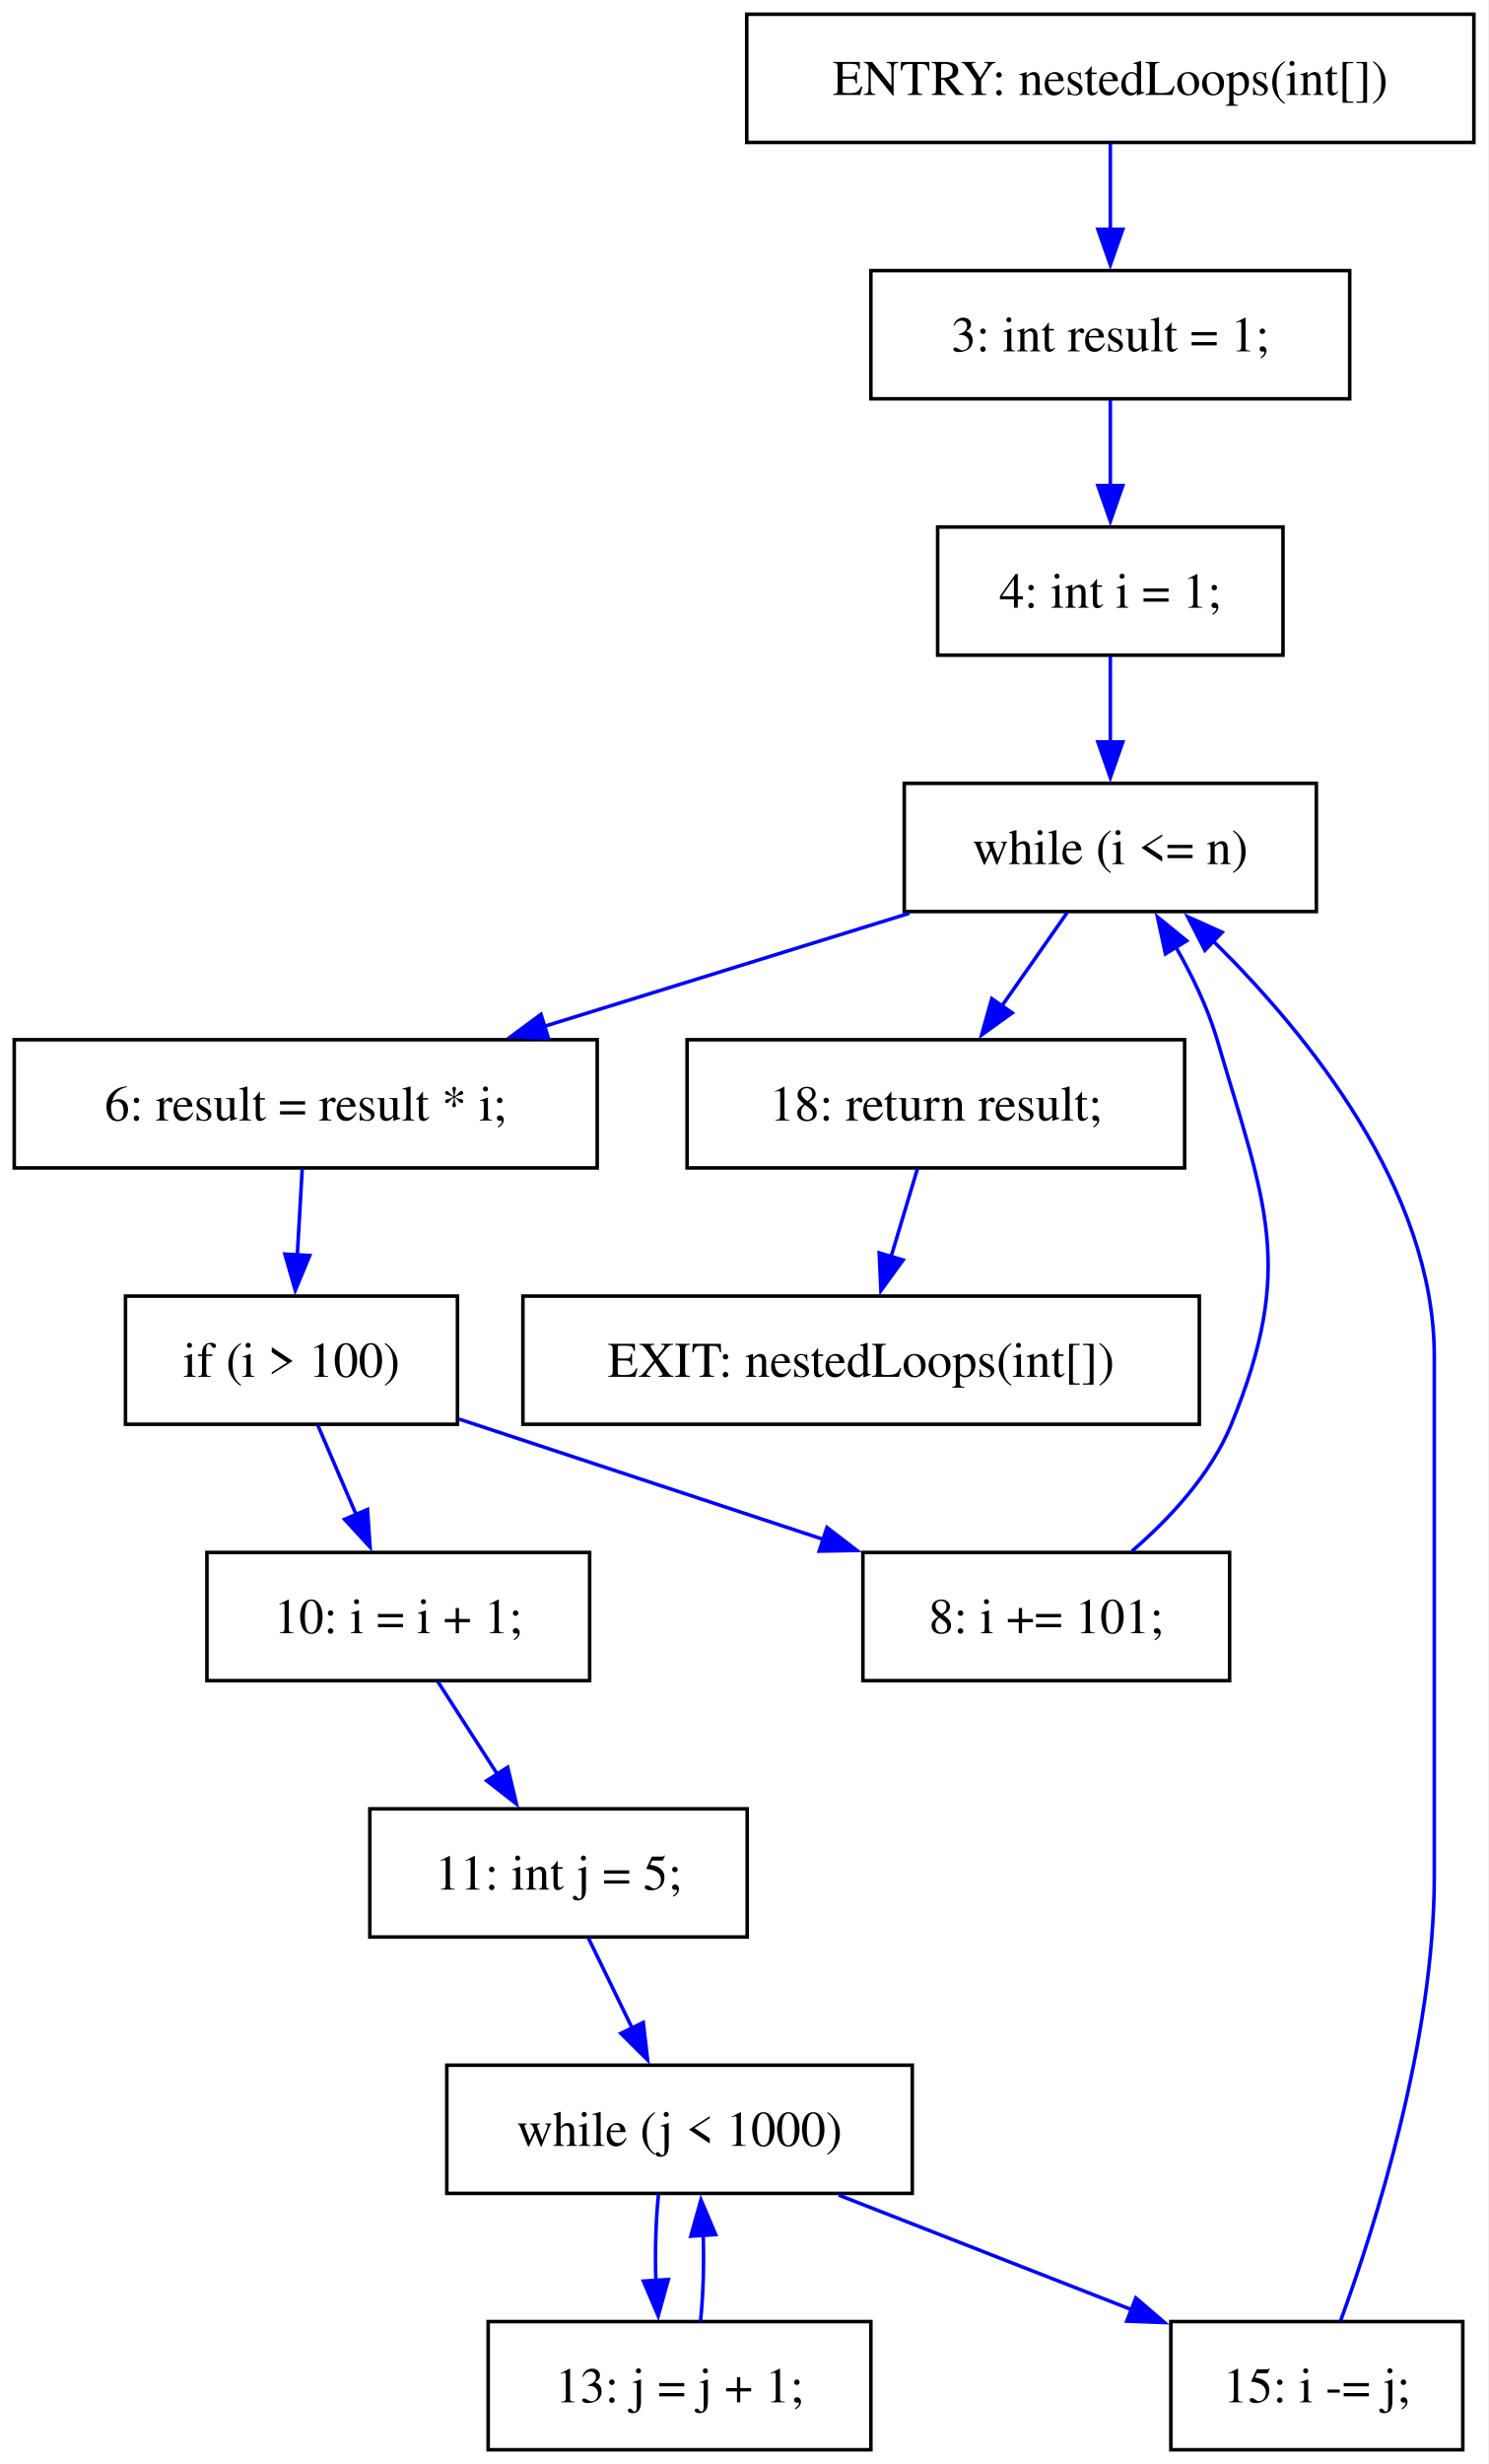
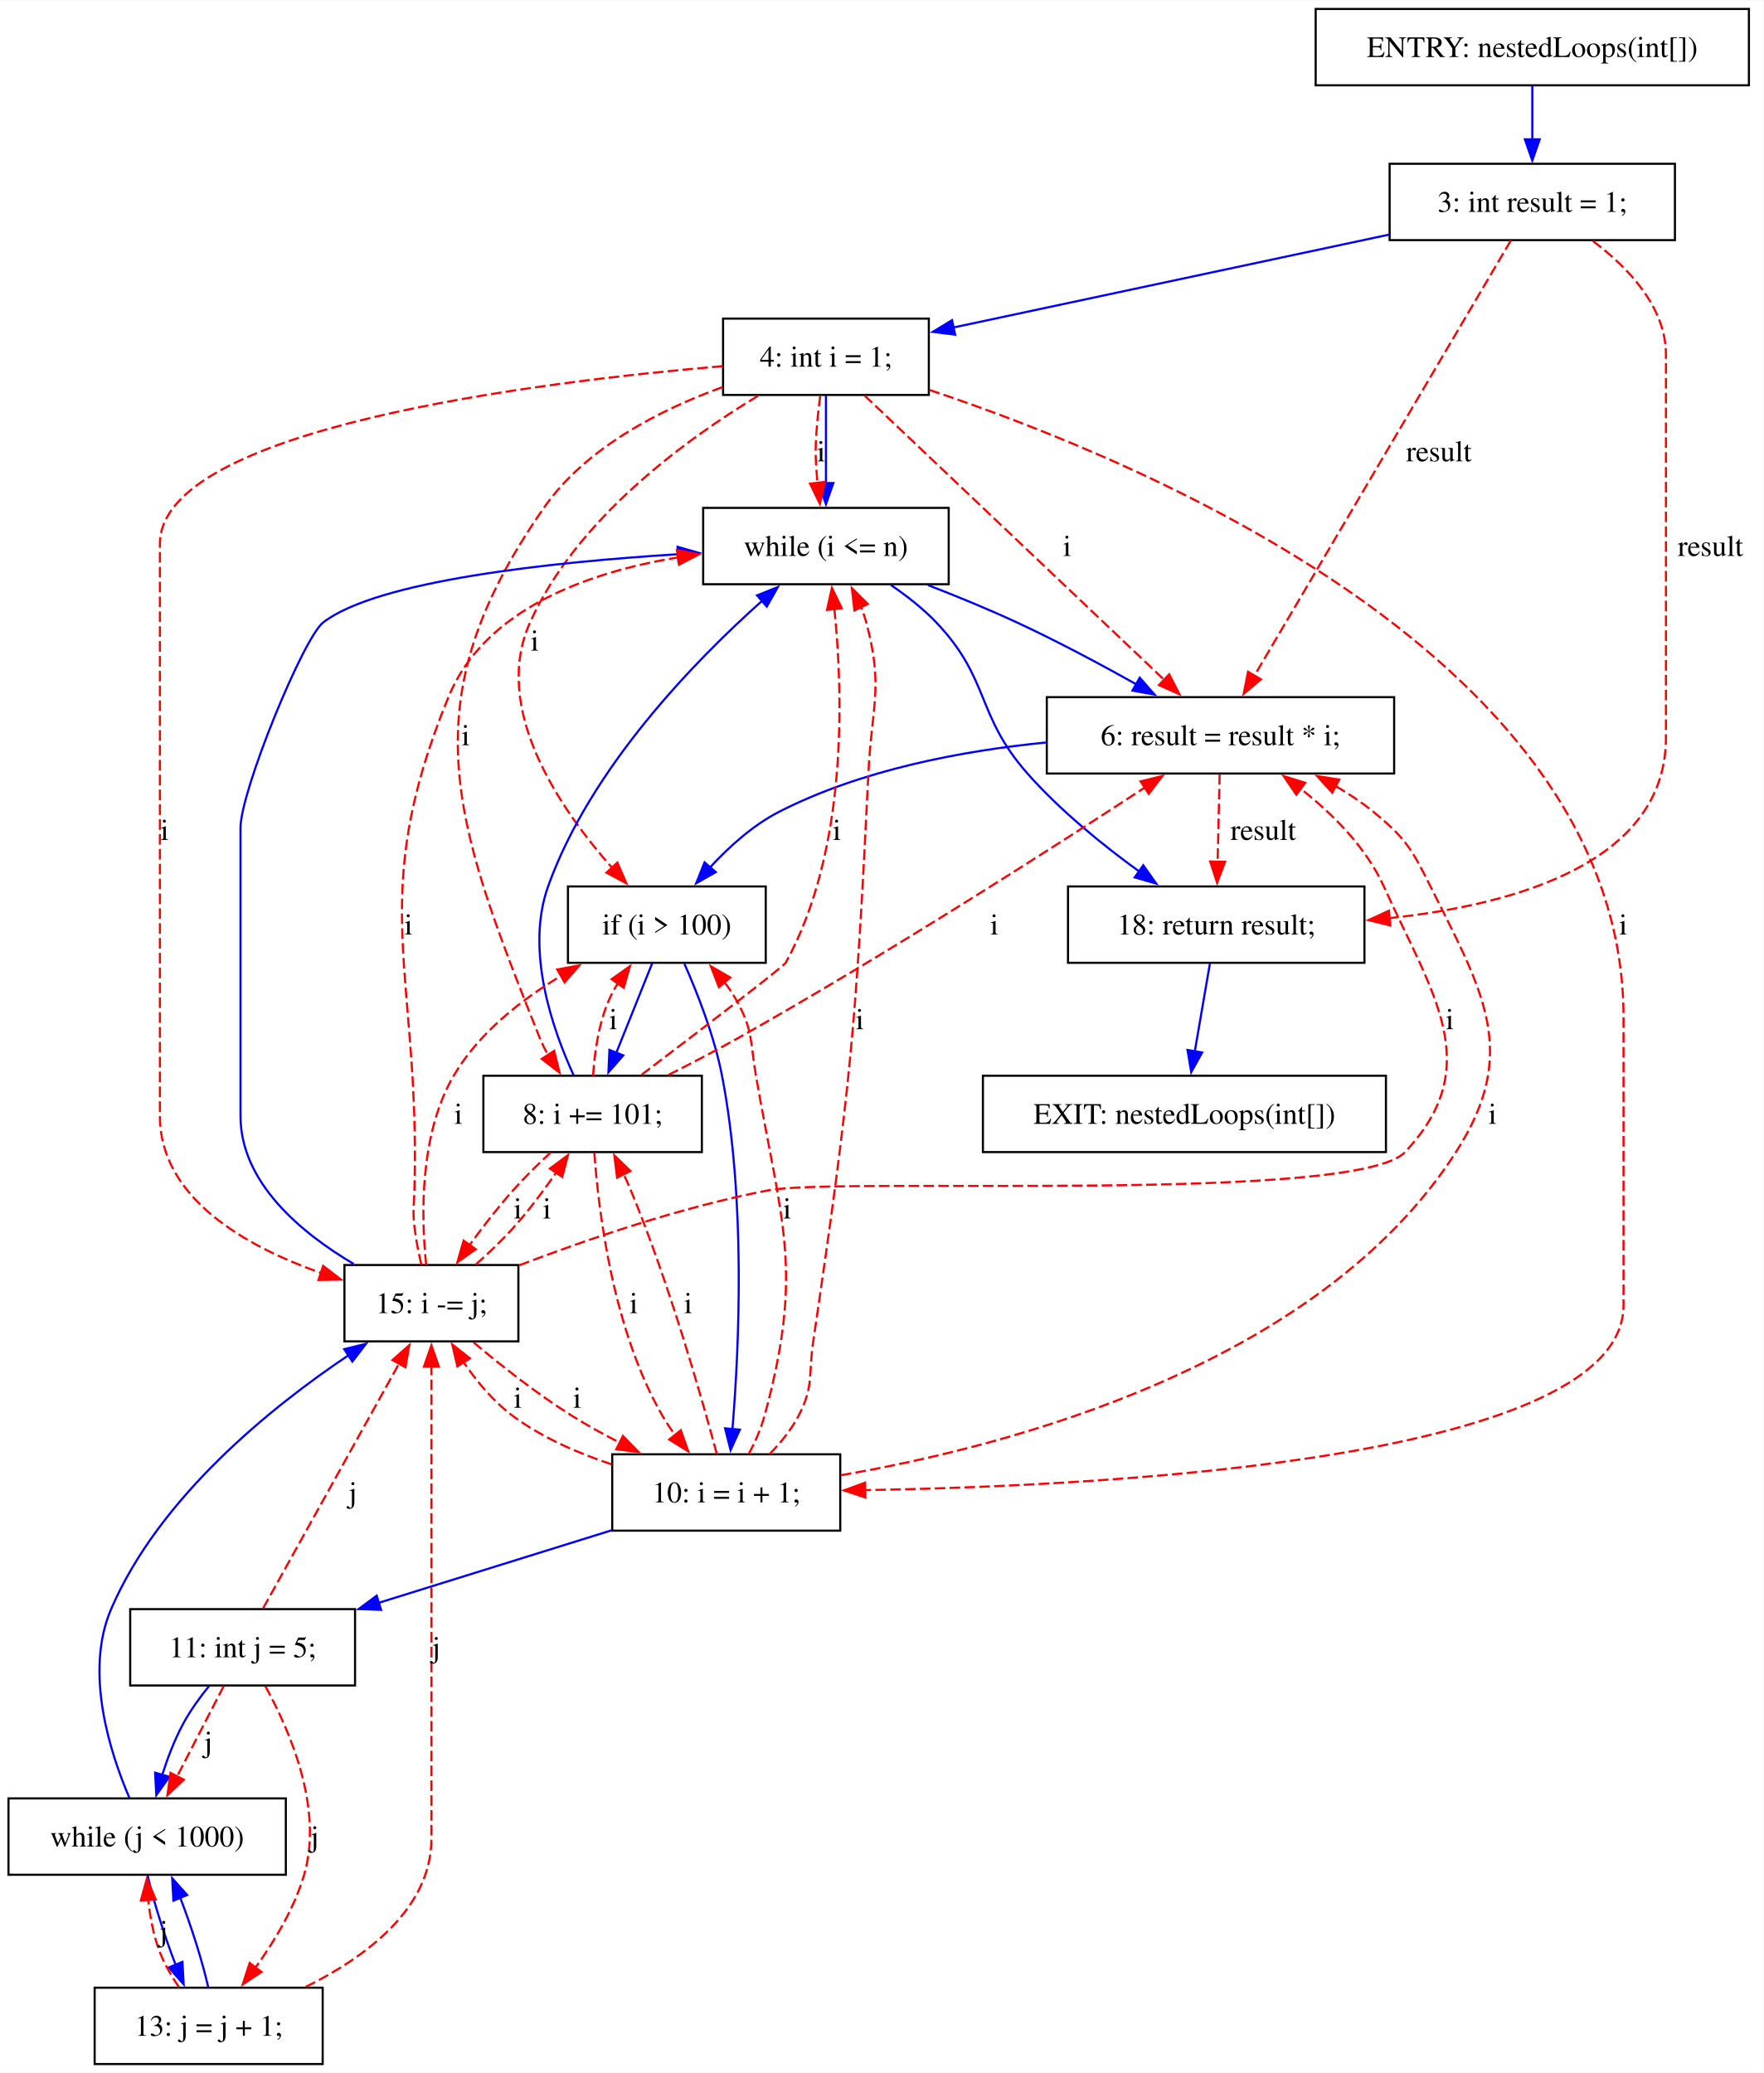
- <svg xmlns="http://www.w3.org/2000/svg" width="418pt" height="692pt" viewBox="0.00 0.00 418.00 692.00">
-   <g id="graph0" class="graph" transform="scale(1 1) rotate(0) translate(4 688)">
-     <polygon fill="white" stroke="none" points="-4,4 -4,-688 414,-688 414,4 -4,4" />
+ <svg xmlns="http://www.w3.org/2000/svg" width="831pt" height="977pt" viewBox="0.00 0.00 831.38 977.00">
+   <g id="graph0" class="graph" transform="scale(1 1) rotate(0) translate(4 973)">
+     <polygon fill="white" stroke="none" points="-4,4 -4,-973 827.38,-973 827.38,4 -4,4" />
    <g id="node1" class="node">
-       <polygon fill="none" stroke="black" points="410,-684 205.75,-684 205.75,-648 410,-648 410,-684" />
-       <text text-anchor="middle" x="307.88" y="-661.33" font-family="Times,serif" font-size="14.00">ENTRY: nestedLoops(int[])</text>
+       <polygon fill="none" stroke="black" points="820.5,-969 616.25,-969 616.25,-933 820.5,-933 820.5,-969" />
+       <text text-anchor="middle" x="718.38" y="-946.33" font-family="Times,serif" font-size="14.00">ENTRY: nestedLoops(int[])</text>
    </g>
    <g id="node3" class="node">
-       <polygon fill="none" stroke="black" points="375.12,-612 240.62,-612 240.62,-576 375.12,-576 375.12,-612" />
-       <text text-anchor="middle" x="307.88" y="-589.33" font-family="Times,serif" font-size="14.00">3: int result = 1;</text>
+       <polygon fill="none" stroke="black" points="785.62,-896 651.12,-896 651.12,-860 785.62,-860 785.62,-896" />
+       <text text-anchor="middle" x="718.38" y="-873.33" font-family="Times,serif" font-size="14.00">3: int result = 1;</text>
    </g>
    <g id="edge5" class="edge">
-       <path fill="none" stroke="blue" d="M307.88,-647.7C307.88,-640.41 307.88,-631.73 307.88,-623.54" />
-       <polygon fill="blue" stroke="blue" points="311.38,-623.62 307.88,-613.62 304.38,-623.62 311.38,-623.62" />
+       <path fill="none" stroke="blue" d="M718.38,-932.81C718.38,-925.23 718.38,-916.1 718.38,-907.54" />
+       <polygon fill="blue" stroke="blue" points="721.88,-907.54 718.38,-897.54 714.88,-907.54 721.88,-907.54" />
    </g>
    <g id="node2" class="node">
-       <polygon fill="none" stroke="black" points="332.88,-324 142.88,-324 142.88,-288 332.88,-288 332.88,-324" />
-       <text text-anchor="middle" x="237.88" y="-301.32" font-family="Times,serif" font-size="14.00">EXIT: nestedLoops(int[])</text>
+       <polygon fill="none" stroke="black" points="649.38,-466 459.38,-466 459.38,-430 649.38,-430 649.38,-466" />
+       <text text-anchor="middle" x="554.38" y="-443.32" font-family="Times,serif" font-size="14.00">EXIT: nestedLoops(int[])</text>
    </g>
    <g id="node4" class="node">
-       <polygon fill="none" stroke="black" points="356.38,-540 259.38,-540 259.38,-504 356.38,-504 356.38,-540" />
-       <text text-anchor="middle" x="307.88" y="-517.33" font-family="Times,serif" font-size="14.00">4: int i = 1;</text>
+       <polygon fill="none" stroke="black" points="433.88,-823 336.88,-823 336.88,-787 433.88,-787 433.88,-823" />
+       <text text-anchor="middle" x="385.38" y="-800.33" font-family="Times,serif" font-size="14.00">4: int i = 1;</text>
    </g>
    <g id="edge6" class="edge">
-       <path fill="none" stroke="blue" d="M307.88,-575.7C307.88,-568.41 307.88,-559.73 307.88,-551.54" />
-       <polygon fill="blue" stroke="blue" points="311.38,-551.62 307.88,-541.62 304.38,-551.62 311.38,-551.62" />
+       <path fill="none" stroke="blue" d="M650.99,-862.63C590.77,-849.79 503.35,-831.15 445.46,-818.81" />
+       <polygon fill="blue" stroke="blue" points="446.29,-815.41 435.78,-816.75 444.83,-822.26 446.29,-815.41" />
+     </g>
+     <g id="node6" class="node">
+       <polygon fill="none" stroke="black" points="653.25,-644.5 489.5,-644.5 489.5,-608.5 653.25,-608.5 653.25,-644.5" />
+       <text text-anchor="middle" x="571.38" y="-621.83" font-family="Times,serif" font-size="14.00">6: result = result * i;</text>
+     </g>
+     <g id="edge17" class="edge">
+       <path fill="none" stroke="red" stroke-dasharray="5,2" d="M708.27,-859.85C683.15,-817.21 617.69,-706.12 587.31,-654.54" />
+       <polygon fill="red" stroke="red" points="590.41,-652.91 582.32,-646.07 584.38,-656.47 590.41,-652.91" />
+       <text text-anchor="middle" x="674.34" y="-755.7" font-family="Times,serif" font-size="14.00">result</text>
+     </g>
+     <g id="node14" class="node">
+       <polygon fill="none" stroke="black" points="639.25,-555.25 499.5,-555.25 499.5,-519.25 639.25,-519.25 639.25,-555.25" />
+       <text text-anchor="middle" x="569.38" y="-532.58" font-family="Times,serif" font-size="14.00">18: return result;</text>
+     </g>
+     <g id="edge18" class="edge">
+       <path fill="none" stroke="red" stroke-dasharray="5,2" d="M746.93,-859.6C763.59,-847.05 781.38,-828.41 781.38,-806 781.38,-806 781.38,-806 781.38,-625.5 781.38,-566.7 710.78,-546.71 651.06,-540.32" />
+       <polygon fill="red" stroke="red" points="651.46,-536.84 641.18,-539.39 650.81,-543.81 651.46,-536.84" />
+       <text text-anchor="middle" x="802.38" y="-711.08" font-family="Times,serif" font-size="14.00">result</text>
    </g>
    <g id="node5" class="node">
-       <polygon fill="none" stroke="black" points="365.75,-468 250,-468 250,-432 365.75,-432 365.75,-468" />
-       <text text-anchor="middle" x="307.88" y="-445.32" font-family="Times,serif" font-size="14.00">while (i &lt;= n)</text>
+       <polygon fill="none" stroke="black" points="443.25,-733.75 327.5,-733.75 327.5,-697.75 443.25,-697.75 443.25,-733.75" />
+       <text text-anchor="middle" x="385.38" y="-711.08" font-family="Times,serif" font-size="14.00">while (i &lt;= n)</text>
    </g>
    <g id="edge7" class="edge">
-       <path fill="none" stroke="blue" d="M307.88,-503.7C307.88,-496.41 307.88,-487.73 307.88,-479.54" />
-       <polygon fill="blue" stroke="blue" points="311.38,-479.62 307.88,-469.62 304.38,-479.62 311.38,-479.62" />
-     </g>
-     <g id="node6" class="node">
-       <polygon fill="none" stroke="black" points="163.75,-396 0,-396 0,-360 163.75,-360 163.75,-396" />
-       <text text-anchor="middle" x="81.88" y="-373.32" font-family="Times,serif" font-size="14.00">6: result = result * i;</text>
+       <path fill="none" stroke="blue" d="M385.38,-786.76C385.38,-774.93 385.38,-758.95 385.38,-745.25" />
+       <polygon fill="blue" stroke="blue" points="388.88,-745.47 385.38,-735.47 381.88,-745.47 388.88,-745.47" />
+     </g>
+     <g id="edge20" class="edge">
+       <path fill="none" stroke="red" stroke-dasharray="5,2" d="M382.69,-786.6C381.95,-780.99 381.24,-774.75 380.88,-769 380.39,-761.35 380.39,-759.4 380.88,-751.75 381.01,-749.68 381.18,-747.55 381.39,-745.41" />
+       <polygon fill="red" stroke="red" points="384.84,-745.99 382.52,-735.66 377.89,-745.19 384.84,-745.99" />
+       <text text-anchor="middle" x="383.12" y="-755.7" font-family="Times,serif" font-size="14.00">i</text>
+     </g>
+     <g id="edge21" class="edge">
+       <path fill="none" stroke="red" stroke-dasharray="5,2" d="M403.55,-786.76C436.61,-755.38 506.7,-688.88 545.01,-652.52" />
+       <polygon fill="red" stroke="red" points="547.19,-655.28 552.03,-645.86 542.37,-650.2 547.19,-655.28" />
+       <text text-anchor="middle" x="499.11" y="-711.08" font-family="Times,serif" font-size="14.00">i</text>
+     </g>
+     <g id="node7" class="node">
+       <polygon fill="none" stroke="black" points="357,-555.25 263.75,-555.25 263.75,-519.25 357,-519.25 357,-555.25" />
+       <text text-anchor="middle" x="310.38" y="-532.58" font-family="Times,serif" font-size="14.00">if (i &gt; 100)</text>
+     </g>
+     <g id="edge22" class="edge">
+       <path fill="none" stroke="red" stroke-dasharray="5,2" d="M353.33,-786.57C319.39,-766.08 267.77,-728.58 245.88,-679.75 227.65,-639.12 259.69,-592.11 284.78,-563.8" />
+       <polygon fill="red" stroke="red" points="287.06,-566.49 291.26,-556.76 281.91,-561.75 287.06,-566.49" />
+       <text text-anchor="middle" x="248.12" y="-666.45" font-family="Times,serif" font-size="14.00">i</text>
+     </g>
+     <g id="node8" class="node">
+       <polygon fill="none" stroke="black" points="326.88,-466 223.88,-466 223.88,-430 326.88,-430 326.88,-466" />
+       <text text-anchor="middle" x="275.38" y="-443.32" font-family="Times,serif" font-size="14.00">8: i += 101;</text>
+     </g>
+     <g id="edge23" class="edge">
+       <path fill="none" stroke="red" stroke-dasharray="5,2" d="M336.53,-790.66C307.37,-780.08 272.24,-762.24 252.38,-733.75 188.87,-642.71 209.21,-587.09 250.38,-484 251.5,-481.17 252.91,-478.36 254.47,-475.62" />
+       <polygon fill="red" stroke="red" points="257.26,-477.75 259.79,-467.46 251.4,-473.93 257.26,-477.75" />
+       <text text-anchor="middle" x="215.54" y="-621.83" font-family="Times,serif" font-size="14.00">i</text>
+     </g>
+     <g id="node9" class="node">
+       <polygon fill="none" stroke="black" points="392.12,-287.5 284.62,-287.5 284.62,-251.5 392.12,-251.5 392.12,-287.5" />
+       <text text-anchor="middle" x="338.38" y="-264.82" font-family="Times,serif" font-size="14.00">10: i = i + 1;</text>
+     </g>
+     <g id="edge24" class="edge">
+       <path fill="none" stroke="red" stroke-dasharray="5,2" d="M434.14,-789.36C535.88,-755.47 761.38,-661.43 761.38,-493.62 761.38,-493.62 761.38,-493.62 761.38,-357.75 761.38,-285.64 522.58,-272.63 403.83,-270.62" />
+       <polygon fill="red" stroke="red" points="403.94,-267.13 393.89,-270.48 403.84,-274.13 403.94,-267.13" />
+       <text text-anchor="middle" x="761.24" y="-532.58" font-family="Times,serif" font-size="14.00">i</text>
+     </g>
+     <g id="node13" class="node">
+       <polygon fill="none" stroke="black" points="240.38,-376.75 158.38,-376.75 158.38,-340.75 240.38,-340.75 240.38,-376.75" />
+       <text text-anchor="middle" x="199.38" y="-354.07" font-family="Times,serif" font-size="14.00">15: i -= j;</text>
+     </g>
+     <g id="edge25" class="edge">
+       <path fill="none" stroke="red" stroke-dasharray="5,2" d="M336.66,-800.58C248.46,-793.04 71.38,-771.14 71.38,-716.75 71.38,-716.75 71.38,-716.75 71.38,-447 71.38,-408.25 111.93,-385.48 147.38,-372.98" />
+       <polygon fill="red" stroke="red" points="148.33,-376.35 156.73,-369.89 146.14,-369.7 148.33,-376.35" />
+       <text text-anchor="middle" x="73.62" y="-577.2" font-family="Times,serif" font-size="14.00">i</text>
    </g>
    <g id="edge4" class="edge">
-       <path fill="none" stroke="blue" d="M251.43,-431.52C220.3,-421.88 181.46,-409.84 148.81,-399.73" />
-       <polygon fill="blue" stroke="blue" points="150.03,-396.44 139.44,-396.83 147.96,-403.13 150.03,-396.44" />
-     </g>
-     <g id="node14" class="node">
-       <polygon fill="none" stroke="black" points="328.75,-396 189,-396 189,-360 328.75,-360 328.75,-396" />
-       <text text-anchor="middle" x="258.88" y="-373.32" font-family="Times,serif" font-size="14.00">18: return result;</text>
+       <path fill="none" stroke="blue" d="M433.49,-697.34C447.18,-692.04 461.99,-685.96 475.38,-679.75 494.37,-670.93 514.82,-660.01 531.95,-650.43" />
+       <polygon fill="blue" stroke="blue" points="533.31,-653.69 540.3,-645.72 529.87,-647.59 533.31,-653.69" />
    </g>
    <g id="edge8" class="edge">
-       <path fill="none" stroke="blue" d="M295.76,-431.7C290.18,-423.73 283.44,-414.1 277.26,-405.26" />
-       <polygon fill="blue" stroke="blue" points="280.32,-403.53 271.72,-397.34 274.58,-407.54 280.32,-403.53" />
-     </g>
-     <g id="node7" class="node">
-       <polygon fill="none" stroke="black" points="124.5,-324 31.25,-324 31.25,-288 124.5,-288 124.5,-324" />
-       <text text-anchor="middle" x="77.88" y="-301.32" font-family="Times,serif" font-size="14.00">if (i &gt; 100)</text>
+       <path fill="none" stroke="blue" d="M415.99,-697.37C423.49,-692.27 431.15,-686.29 437.38,-679.75 462.87,-652.96 455.91,-636.24 480.38,-608.5 495.76,-591.06 515.89,-574.76 533.12,-562.26" />
+       <polygon fill="blue" stroke="blue" points="534.97,-565.23 541.11,-556.59 530.93,-559.52 534.97,-565.23" />
    </g>
    <g id="edge9" class="edge">
-       <path fill="none" stroke="blue" d="M80.89,-359.7C80.47,-352.41 79.97,-343.73 79.51,-335.54" />
-       <polygon fill="blue" stroke="blue" points="83,-335.4 78.94,-325.62 76.02,-335.8 83,-335.4" />
-     </g>
-     <g id="node8" class="node">
-       <polygon fill="none" stroke="black" points="341.38,-252 238.38,-252 238.38,-216 341.38,-216 341.38,-252" />
-       <text text-anchor="middle" x="289.88" y="-229.32" font-family="Times,serif" font-size="14.00">8: i += 101;</text>
+       <path fill="none" stroke="blue" d="M489.01,-623.12C449.25,-619.18 401.93,-610.21 363.38,-590.5 351.04,-584.2 339.75,-574.01 330.78,-564.3" />
+       <polygon fill="blue" stroke="blue" points="333.44,-562.02 324.23,-556.78 328.16,-566.62 333.44,-562.02" />
+     </g>
+     <g id="edge19" class="edge">
+       <path fill="none" stroke="red" stroke-dasharray="5,2" d="M570.98,-608.26C570.71,-596.43 570.34,-580.45 570.03,-566.75" />
+       <polygon fill="red" stroke="red" points="573.53,-566.88 569.8,-556.97 566.53,-567.04 573.53,-566.88" />
+       <text text-anchor="middle" x="591.55" y="-577.2" font-family="Times,serif" font-size="14.00">result</text>
    </g>
    <g id="edge1" class="edge">
-       <path fill="none" stroke="blue" d="M124.92,-289.46C155.06,-279.51 194.53,-266.48 227.3,-255.66" />
-       <polygon fill="blue" stroke="blue" points="228.29,-259.02 236.69,-252.56 226.1,-252.37 228.29,-259.02" />
-     </g>
-     <g id="node9" class="node">
-       <polygon fill="none" stroke="black" points="161.62,-252 54.12,-252 54.12,-216 161.62,-216 161.62,-252" />
-       <text text-anchor="middle" x="107.88" y="-229.32" font-family="Times,serif" font-size="14.00">10: i = i + 1;</text>
+       <path fill="none" stroke="blue" d="M303.46,-519.01C298.62,-506.94 292.05,-490.56 286.48,-476.67" />
+       <polygon fill="blue" stroke="blue" points="289.81,-475.58 282.84,-467.61 283.31,-478.19 289.81,-475.58" />
    </g>
    <g id="edge3" class="edge">
-       <path fill="none" stroke="blue" d="M85.29,-287.7C88.52,-280.15 92.4,-271.12 96.01,-262.68" />
-       <polygon fill="blue" stroke="blue" points="99.23,-264.07 99.95,-253.5 92.79,-261.31 99.23,-264.07" />
+       <path fill="none" stroke="blue" d="M318.65,-518.81C324.82,-504.87 332.77,-484.64 336.38,-466 347.67,-407.66 344.45,-337.7 341.29,-299.28" />
+       <polygon fill="blue" stroke="blue" points="344.79,-299.13 340.42,-289.48 337.82,-299.75 344.79,-299.13" />
    </g>
    <g id="edge10" class="edge">
-       <path fill="none" stroke="blue" d="M313.9,-252.32C324.62,-261.56 336.12,-273.92 341.88,-288 360.04,-332.46 351.39,-349.91 337.88,-396 335.24,-404.99 330.83,-414.1 326.2,-422.18" />
-       <polygon fill="blue" stroke="blue" points="323.36,-420.12 321.12,-430.48 329.33,-423.78 323.36,-420.12" />
+       <path fill="none" stroke="blue" d="M266.38,-466.35C256.55,-487.74 243.54,-524.98 254.38,-555.25 274.36,-611.07 323.23,-661.35 355.3,-689.95" />
+       <polygon fill="blue" stroke="blue" points="352.89,-692.49 362.72,-696.43 357.49,-687.22 352.89,-692.49" />
+     </g>
+     <g id="edge26" class="edge">
+       <path fill="none" stroke="red" stroke-dasharray="5,2" d="M298.47,-466.47C325.09,-486.67 365.34,-517.38 366.38,-519.25 395.76,-572.39 393.46,-646.2 389.33,-686.21" />
+       <polygon fill="red" stroke="red" points="385.88,-685.64 388.2,-695.98 392.83,-686.45 385.88,-685.64" />
+       <text text-anchor="middle" x="390.54" y="-577.2" font-family="Times,serif" font-size="14.00">i</text>
+     </g>
+     <g id="edge27" class="edge">
+       <path fill="none" stroke="red" stroke-dasharray="5,2" d="M311.15,-466.39C321.93,-471.84 333.73,-478 344.38,-484 413.57,-523.02 491.65,-573.07 535.84,-601.99" />
+       <polygon fill="red" stroke="red" points="533.72,-604.79 544,-607.35 537.56,-598.93 533.72,-604.79" />
+       <text text-anchor="middle" x="464.78" y="-532.58" font-family="Times,serif" font-size="14.00">i</text>
+     </g>
+     <g id="edge28" class="edge">
+       <path fill="none" stroke="red" stroke-dasharray="5,2" d="M275.6,-466.07C276.27,-476.58 278.12,-490.13 282.88,-501.25 284.09,-504.08 285.59,-506.88 287.26,-509.59" />
+       <polygon fill="red" stroke="red" points="284.34,-511.52 292.97,-517.66 290.05,-507.47 284.34,-511.52" />
+       <text text-anchor="middle" x="285.12" y="-487.95" font-family="Times,serif" font-size="14.00">i</text>
+     </g>
+     <g id="edge29" class="edge">
+       <path fill="none" stroke="red" stroke-dasharray="5,2" d="M276.19,-429.7C278.17,-401.8 285,-345.89 308.38,-305.5 310.12,-302.48 312.15,-299.47 314.3,-296.56" />
+       <polygon fill="red" stroke="red" points="316.94,-298.86 320.49,-288.88 311.49,-294.47 316.94,-298.86" />
+       <text text-anchor="middle" x="294.77" y="-354.07" font-family="Times,serif" font-size="14.00">i</text>
+     </g>
+     <g id="edge30" class="edge">
+       <path fill="none" stroke="red" stroke-dasharray="5,2" d="M255.63,-429.85C249.7,-424.36 243.32,-418.12 237.88,-412 230.69,-403.93 223.48,-394.57 217.28,-386.03" />
+       <polygon fill="red" stroke="red" points="220.28,-384.2 211.64,-378.07 214.57,-388.25 220.28,-384.2" />
+       <text text-anchor="middle" x="240.12" y="-398.7" font-family="Times,serif" font-size="14.00">i</text>
+     </g>
+     <g id="edge31" class="edge">
+       <path fill="none" stroke="red" stroke-dasharray="5,2" d="M358.96,-287.77C364.04,-292.98 368.99,-299.05 372.38,-305.5 379.8,-319.64 377.04,-324.95 379.38,-340.75 396.82,-459.03 399.59,-489.08 405.38,-608.5 406.91,-640.13 412.6,-649.17 404.38,-679.75 403.72,-682.19 402.86,-684.65 401.88,-687.07" />
+       <polygon fill="red" stroke="red" points="398.81,-685.38 397.6,-695.9 405.11,-688.43 398.81,-685.38" />
+       <text text-anchor="middle" x="401.35" y="-487.95" font-family="Times,serif" font-size="14.00">i</text>
+     </g>
+     <g id="edge32" class="edge">
+       <path fill="none" stroke="red" stroke-dasharray="5,2" d="M392.4,-277.63C471.86,-291.33 617.77,-329.49 682.38,-430 712.61,-477.04 695.32,-505.2 670.38,-555.25 661.57,-572.91 658.66,-578.02 643.38,-590.5 637.94,-594.94 631.84,-598.99 625.55,-602.64" />
+       <polygon fill="red" stroke="red" points="624.06,-599.47 616.93,-607.3 627.39,-605.63 624.06,-599.47" />
+       <text text-anchor="middle" x="699.65" y="-443.32" font-family="Times,serif" font-size="14.00">i</text>
+     </g>
+     <g id="edge33" class="edge">
+       <path fill="none" stroke="red" stroke-dasharray="5,2" d="M349.04,-287.72C351.93,-293.21 354.72,-299.43 356.38,-305.5 375.12,-374.35 364.53,-395.69 352.38,-466 349.62,-481.93 351.17,-487.08 343.38,-501.25 341.7,-504.3 339.69,-507.28 337.51,-510.14" />
+       <polygon fill="red" stroke="red" points="334.95,-507.75 331.11,-517.62 340.27,-512.3 334.95,-507.75" />
+       <text text-anchor="middle" x="367.11" y="-398.7" font-family="Times,serif" font-size="14.00">i</text>
+     </g>
+     <g id="edge34" class="edge">
+       <path fill="none" stroke="red" stroke-dasharray="5,2" d="M333.88,-287.82C326.63,-314.82 311.37,-368.39 293.38,-412 292.34,-414.5 291.2,-417.07 290,-419.63" />
+       <polygon fill="red" stroke="red" points="286.92,-417.96 285.61,-428.47 293.19,-421.07 286.92,-417.96" />
+       <text text-anchor="middle" x="320.45" y="-354.07" font-family="Times,serif" font-size="14.00">i</text>
    </g>
    <g id="node10" class="node">
-       <polygon fill="none" stroke="black" points="205.88,-180 99.88,-180 99.88,-144 205.88,-144 205.88,-180" />
-       <text text-anchor="middle" x="152.88" y="-157.32" font-family="Times,serif" font-size="14.00">11: int j = 5;</text>
+       <polygon fill="none" stroke="black" points="163.38,-214.5 57.38,-214.5 57.38,-178.5 163.38,-178.5 163.38,-214.5" />
+       <text text-anchor="middle" x="110.38" y="-191.82" font-family="Times,serif" font-size="14.00">11: int j = 5;</text>
    </g>
    <g id="edge11" class="edge">
-       <path fill="none" stroke="blue" d="M119,-215.7C124.07,-207.81 130.18,-198.3 135.81,-189.55" />
-       <polygon fill="blue" stroke="blue" points="138.6,-191.68 141.06,-181.38 132.71,-187.9 138.6,-191.68" />
+       <path fill="none" stroke="blue" d="M284.34,-251.67C251.43,-241.42 209.19,-228.27 174.58,-217.49" />
+       <polygon fill="blue" stroke="blue" points="175.66,-214.16 165.07,-214.53 173.58,-220.85 175.66,-214.16" />
+     </g>
+     <g id="edge35" class="edge">
+       <path fill="none" stroke="red" stroke-dasharray="5,2" d="M284.33,-282.77C268.38,-288.05 251.55,-295.41 237.88,-305.5 228.68,-312.28 220.74,-321.88 214.49,-331" />
+       <polygon fill="red" stroke="red" points="211.63,-328.97 209.21,-339.29 217.54,-332.73 211.63,-328.97" />
+       <text text-anchor="middle" x="240.12" y="-309.45" font-family="Times,serif" font-size="14.00">i</text>
    </g>
    <g id="node11" class="node">
-       <polygon fill="none" stroke="black" points="252.25,-108 121.5,-108 121.5,-72 252.25,-72 252.25,-108" />
-       <text text-anchor="middle" x="186.88" y="-85.33" font-family="Times,serif" font-size="14.00">while (j &lt; 1000)</text>
+       <polygon fill="none" stroke="black" points="130.75,-125.25 0,-125.25 0,-89.25 130.75,-89.25 130.75,-125.25" />
+       <text text-anchor="middle" x="65.38" y="-102.58" font-family="Times,serif" font-size="14.00">while (j &lt; 1000)</text>
    </g>
    <g id="edge12" class="edge">
-       <path fill="none" stroke="blue" d="M161.28,-143.7C164.99,-136.07 169.43,-126.92 173.57,-118.4" />
-       <polygon fill="blue" stroke="blue" points="176.69,-119.99 177.91,-109.47 170.39,-116.93 176.69,-119.99" />
+       <path fill="none" stroke="blue" d="M94.52,-178.21C90.15,-172.82 85.7,-166.66 82.38,-160.5 78.31,-152.97 75.01,-144.3 72.43,-136.21" />
+       <polygon fill="blue" stroke="blue" points="75.85,-135.43 69.69,-126.8 69.13,-137.38 75.85,-135.43" />
+     </g>
+     <g id="edge41" class="edge">
+       <path fill="none" stroke="red" stroke-dasharray="5,2" d="M101.48,-178.26C95.2,-166.07 86.64,-149.48 79.43,-135.51" />
+       <polygon fill="red" stroke="red" points="82.64,-134.08 74.94,-126.8 76.41,-137.29 82.64,-134.08" />
+       <text text-anchor="middle" x="94.16" y="-147.2" font-family="Times,serif" font-size="14.00">j</text>
    </g>
    <g id="node12" class="node">
-       <polygon fill="none" stroke="black" points="240.62,-36 133.12,-36 133.12,0 240.62,0 240.62,-36" />
-       <text text-anchor="middle" x="186.88" y="-13.32" font-family="Times,serif" font-size="14.00">13: j = j + 1;</text>
+       <polygon fill="none" stroke="black" points="148.12,-36 40.62,-36 40.62,0 148.12,0 148.12,-36" />
+       <text text-anchor="middle" x="94.38" y="-13.32" font-family="Times,serif" font-size="14.00">13: j = j + 1;</text>
+     </g>
+     <g id="edge42" class="edge">
+       <path fill="none" stroke="red" stroke-dasharray="5,2" d="M121.09,-178.15C132.72,-157.06 148.51,-120.45 139.38,-89.25 134.74,-73.41 125.31,-57.75 116.28,-45.25" />
+       <polygon fill="red" stroke="red" points="119.28,-43.42 110.45,-37.57 113.7,-47.65 119.28,-43.42" />
+       <text text-anchor="middle" x="144.35" y="-102.58" font-family="Times,serif" font-size="14.00">j</text>
+     </g>
+     <g id="edge43" class="edge">
+       <path fill="none" stroke="red" stroke-dasharray="5,2" d="M120.06,-214.93C135.5,-242.73 165.82,-297.34 184.18,-330.38" />
+       <polygon fill="red" stroke="red" points="181.03,-331.93 188.95,-338.97 187.15,-328.53 181.03,-331.93" />
+       <text text-anchor="middle" x="162.31" y="-264.82" font-family="Times,serif" font-size="14.00">j</text>
    </g>
    <g id="edge2" class="edge">
-       <path fill="none" stroke="blue" d="M180.96,-71.7C180.21,-64.41 179.96,-55.73 180.23,-47.54" />
-       <polygon fill="blue" stroke="blue" points="183.72,-47.82 180.88,-37.61 176.73,-47.36 183.72,-47.82" />
-     </g>
-     <g id="node13" class="node">
-       <polygon fill="none" stroke="black" points="406.88,-36 324.88,-36 324.88,0 406.88,0 406.88,-36" />
-       <text text-anchor="middle" x="365.88" y="-13.32" font-family="Times,serif" font-size="14.00">15: i -= j;</text>
+       <path fill="none" stroke="blue" d="M65.6,-89.01C68.3,-76.94 73.47,-60.56 78.85,-46.67" />
+       <polygon fill="blue" stroke="blue" points="82.01,-48.18 82.58,-37.6 75.54,-45.52 82.01,-48.18" />
    </g>
    <g id="edge13" class="edge">
-       <path fill="none" stroke="blue" d="M231.58,-71.52C256.61,-61.73 287.94,-49.48 314.04,-39.27" />
-       <polygon fill="blue" stroke="blue" points="315.05,-42.63 323.09,-35.73 312.5,-36.12 315.05,-42.63" />
+       <path fill="none" stroke="blue" d="M56.99,-125.53C47.72,-147.16 35.69,-184.98 48.38,-214.5 71.03,-267.22 123.69,-309.66 160.4,-334.28" />
+       <polygon fill="blue" stroke="blue" points="158.28,-337.08 168.57,-339.62 162.11,-331.22 158.28,-337.08" />
    </g>
    <g id="edge14" class="edge">
-       <path fill="none" stroke="blue" d="M192.77,-36.1C193.53,-43.37 193.78,-52.04 193.53,-60.24" />
-       <polygon fill="blue" stroke="blue" points="190.04,-59.98 192.89,-70.19 197.02,-60.43 190.04,-59.98" />
+       <path fill="none" stroke="blue" d="M94.16,-36.2C91.46,-48.26 86.29,-64.65 80.92,-78.54" />
+       <polygon fill="blue" stroke="blue" points="77.75,-77.03 77.18,-87.61 84.23,-79.7 77.75,-77.03" />
+     </g>
+     <g id="edge44" class="edge">
+       <path fill="none" stroke="red" stroke-dasharray="5,2" d="M80.38,-36.25C76.69,-41.64 73.12,-47.81 70.88,-54 68.19,-61.4 66.69,-69.75 65.88,-77.57" />
+       <polygon fill="red" stroke="red" points="62.4,-77.11 65.22,-87.33 69.39,-77.59 62.4,-77.11" />
+       <text text-anchor="middle" x="73.12" y="-57.95" font-family="Times,serif" font-size="14.00">j</text>
+     </g>
+     <g id="edge45" class="edge">
+       <path fill="none" stroke="red" stroke-dasharray="5,2" d="M140.12,-36.37C168.42,-50.41 199.38,-73.31 199.38,-106.25 199.38,-270.5 199.38,-270.5 199.38,-270.5 199.38,-290 199.38,-311.96 199.38,-328.96" />
+       <polygon fill="red" stroke="red" points="195.88,-328.85 199.38,-338.85 202.88,-328.85 195.88,-328.85" />
+       <text text-anchor="middle" x="201.62" y="-191.82" font-family="Times,serif" font-size="14.00">j</text>
    </g>
    <g id="edge15" class="edge">
-       <path fill="none" stroke="blue" d="M372.55,-36.19C382.2,-62.6 398.88,-114.94 398.88,-161 398.88,-307 398.88,-307 398.88,-307 398.88,-353.77 363.45,-397.45 336.81,-423.69" />
-       <polygon fill="blue" stroke="blue" points="334.45,-421.11 329.62,-430.54 339.28,-426.18 334.45,-421.11" />
+       <path fill="none" stroke="blue" d="M162.77,-377.24C137.85,-391.97 109.38,-415.66 109.38,-447 109.38,-582.88 109.38,-582.88 109.38,-582.88 109.38,-600.15 138.98,-672.5 148.38,-679.75 173.89,-699.45 255.4,-708.13 315.74,-711.91" />
+       <polygon fill="blue" stroke="blue" points="315.42,-715.39 325.61,-712.49 315.83,-708.4 315.42,-715.39" />
+     </g>
+     <g id="edge36" class="edge">
+       <path fill="none" stroke="red" stroke-dasharray="5,2" d="M194.61,-377.06C193.29,-382.66 192.03,-388.93 191.38,-394.75 190.52,-402.37 191.16,-404.34 191.38,-412 194.25,-515.54 168.1,-548.66 207.38,-644.5 224.49,-686.27 273.57,-703.49 315.87,-710.45" />
+       <polygon fill="red" stroke="red" points="315.12,-713.88 325.52,-711.86 316.13,-706.95 315.12,-713.88" />
+       <text text-anchor="middle" x="188.59" y="-532.58" font-family="Times,serif" font-size="14.00">i</text>
+     </g>
+     <g id="edge37" class="edge">
+       <path fill="none" stroke="red" stroke-dasharray="5,2" d="M240.78,-376.62C272.42,-388.71 317.42,-404.18 358.38,-412 391.18,-418.26 635.48,-405.69 658.38,-430 696.66,-470.65 671.37,-504.36 648.38,-555.25 639.97,-573.86 624.01,-589.71 608.79,-601.63" />
+       <polygon fill="red" stroke="red" points="607.13,-598.5 601.19,-607.27 611.31,-604.12 607.13,-598.5" />
+       <text text-anchor="middle" x="679.48" y="-487.95" font-family="Times,serif" font-size="14.00">i</text>
+     </g>
+     <g id="edge38" class="edge">
+       <path fill="none" stroke="red" stroke-dasharray="5,2" d="M196.9,-376.9C194.59,-399.08 193.58,-438.17 209.88,-466 221.6,-486.02 241.56,-501.73 260.61,-513.17" />
+       <polygon fill="red" stroke="red" points="258.71,-516.11 269.13,-518.01 262.17,-510.03 258.71,-516.11" />
+       <text text-anchor="middle" x="212.12" y="-443.32" font-family="Times,serif" font-size="14.00">i</text>
+     </g>
+     <g id="edge39" class="edge">
+       <path fill="none" stroke="red" stroke-dasharray="5,2" d="M220.43,-377.1C226.49,-382.5 232.93,-388.64 238.38,-394.75 245.39,-402.62 252.29,-411.84 258.19,-420.32" />
+       <polygon fill="red" stroke="red" points="255.26,-422.23 263.76,-428.56 261.06,-418.31 255.26,-422.23" />
+       <text text-anchor="middle" x="253.87" y="-398.7" font-family="Times,serif" font-size="14.00">i</text>
+     </g>
+     <g id="edge40" class="edge">
+       <path fill="none" stroke="red" stroke-dasharray="5,2" d="M219.2,-340.31C232.01,-329.54 249.31,-315.84 265.88,-305.5 272.89,-301.13 280.53,-296.9 288.13,-293" />
+       <polygon fill="red" stroke="red" points="289.66,-296.15 297.06,-288.56 286.55,-289.88 289.66,-296.15" />
+       <text text-anchor="middle" x="268.12" y="-309.45" font-family="Times,serif" font-size="14.00">i</text>
    </g>
    <g id="edge16" class="edge">
-       <path fill="none" stroke="blue" d="M253.68,-359.7C251.45,-352.24 248.77,-343.32 246.26,-334.97" />
-       <polygon fill="blue" stroke="blue" points="249.67,-334.13 243.44,-325.55 242.96,-336.14 249.67,-334.13" />
+       <path fill="none" stroke="blue" d="M566.41,-519.01C564.38,-507.18 561.63,-491.2 559.27,-477.5" />
+       <polygon fill="blue" stroke="blue" points="562.73,-476.96 557.59,-467.69 555.83,-478.14 562.73,-476.96" />
    </g>
  </g>
</svg>
